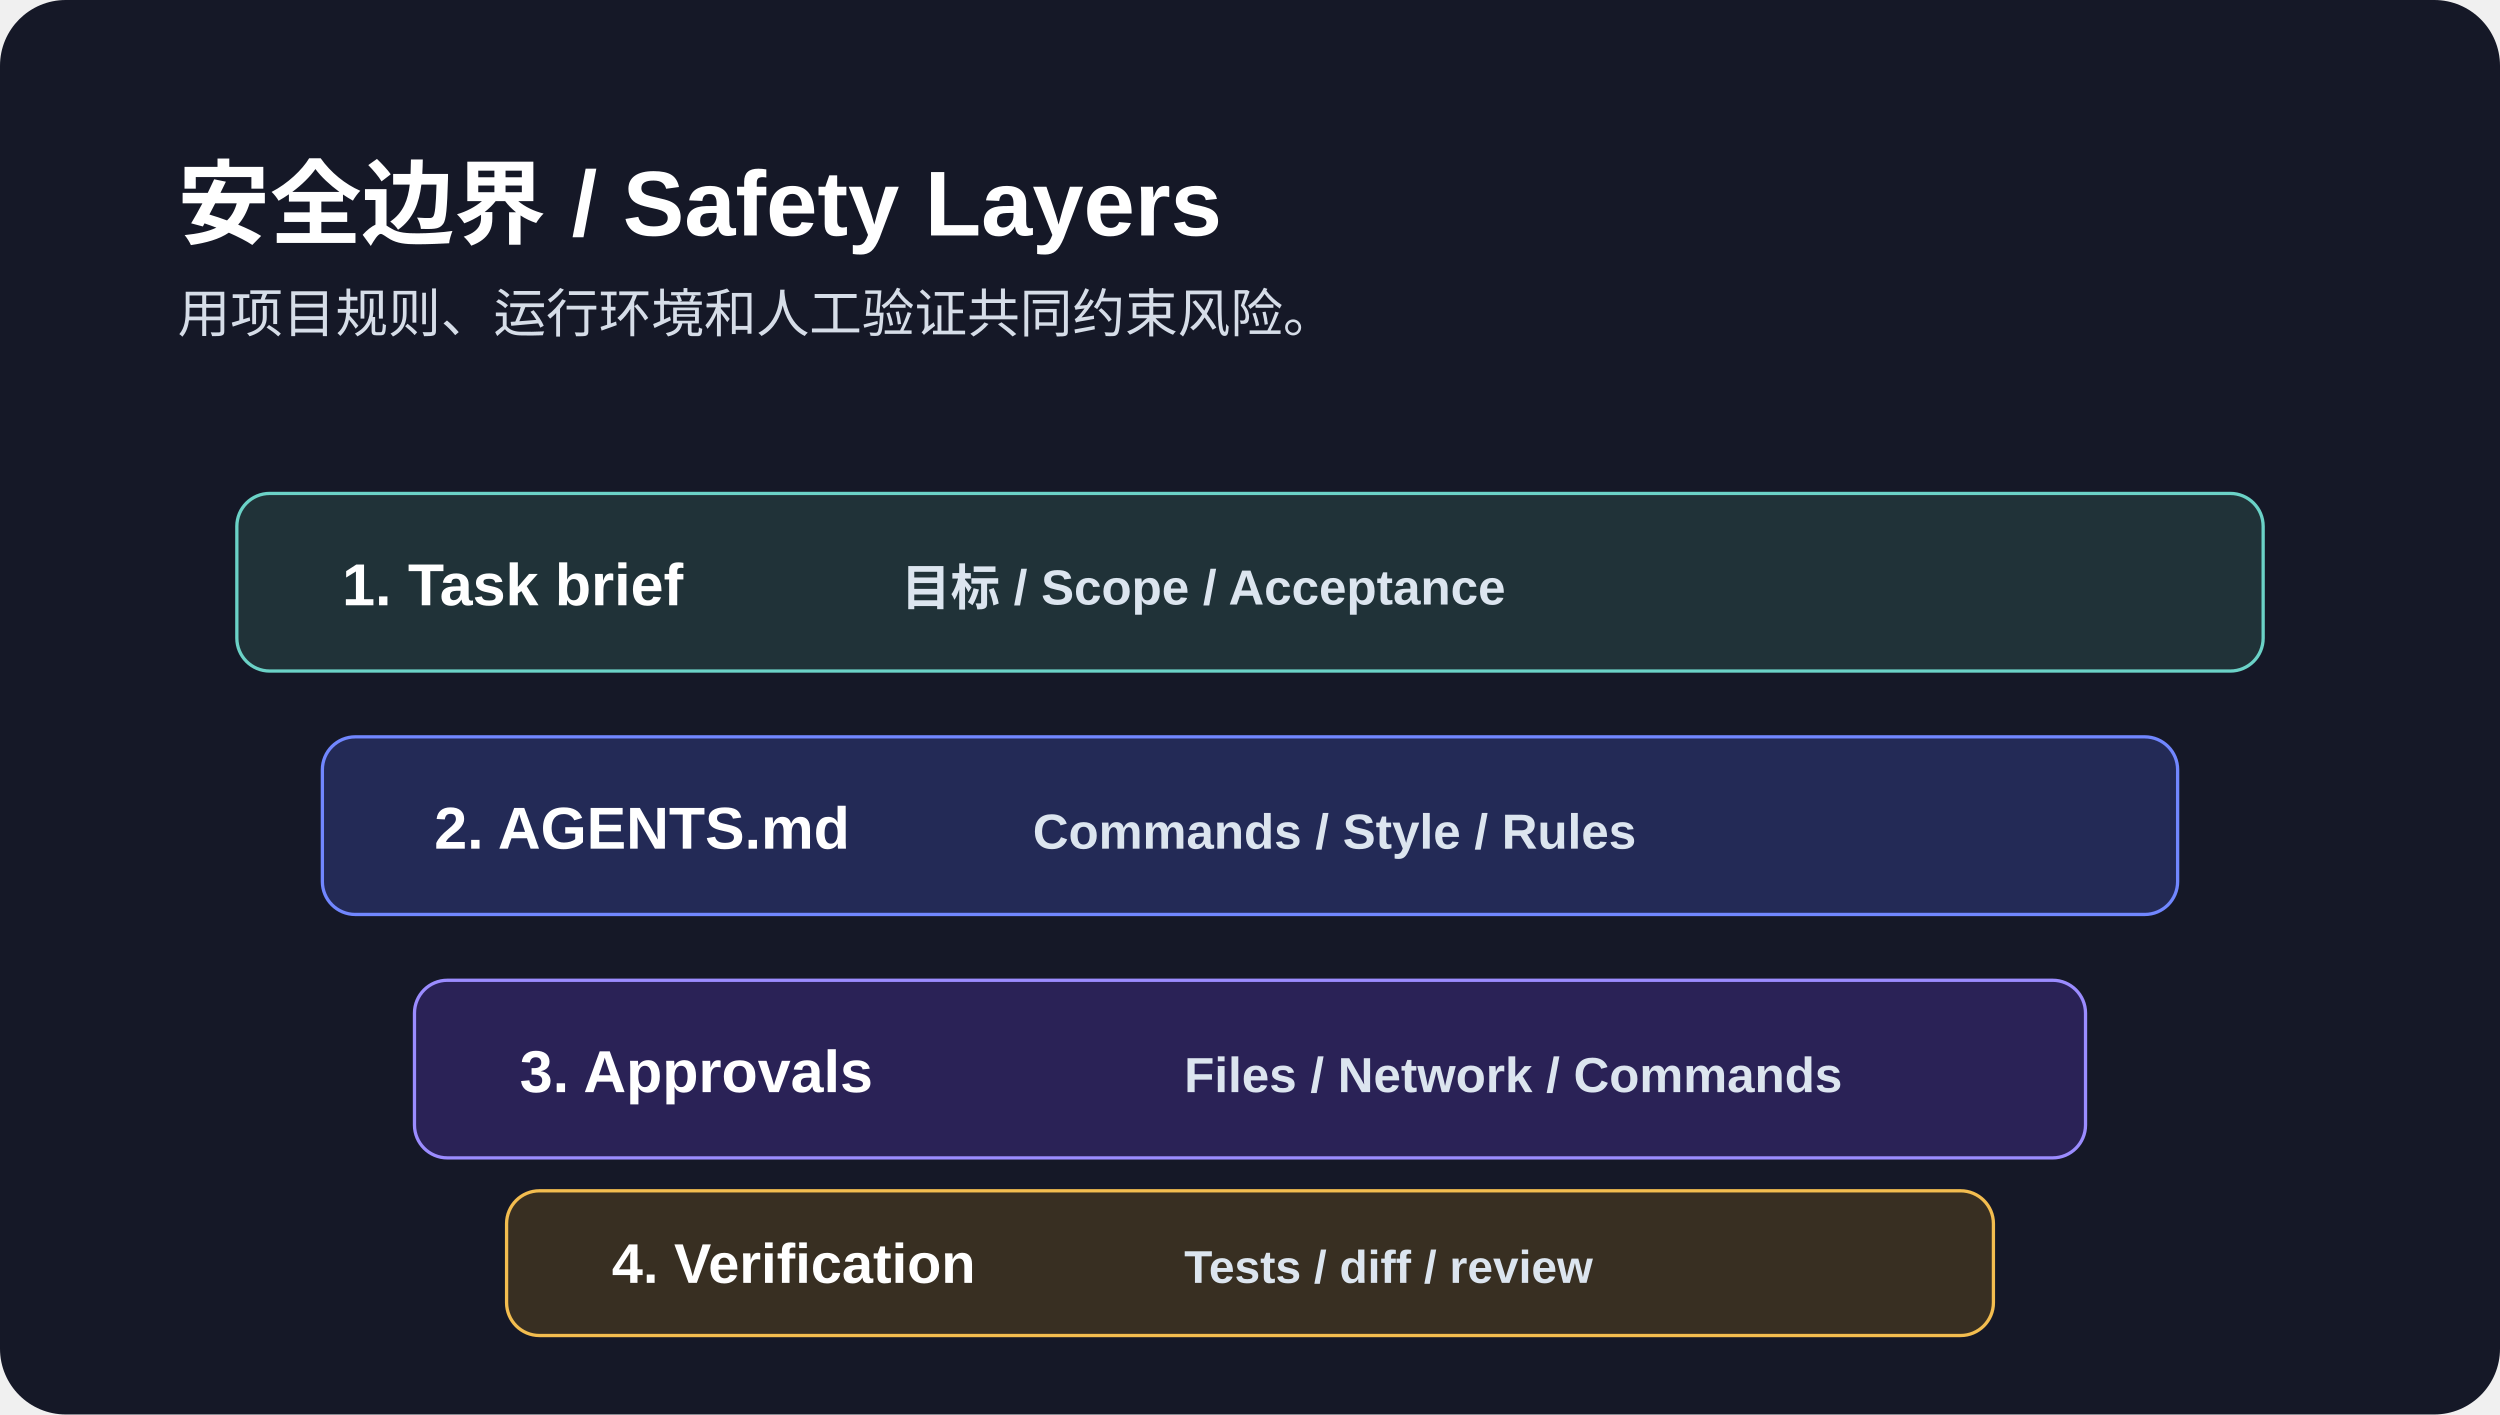
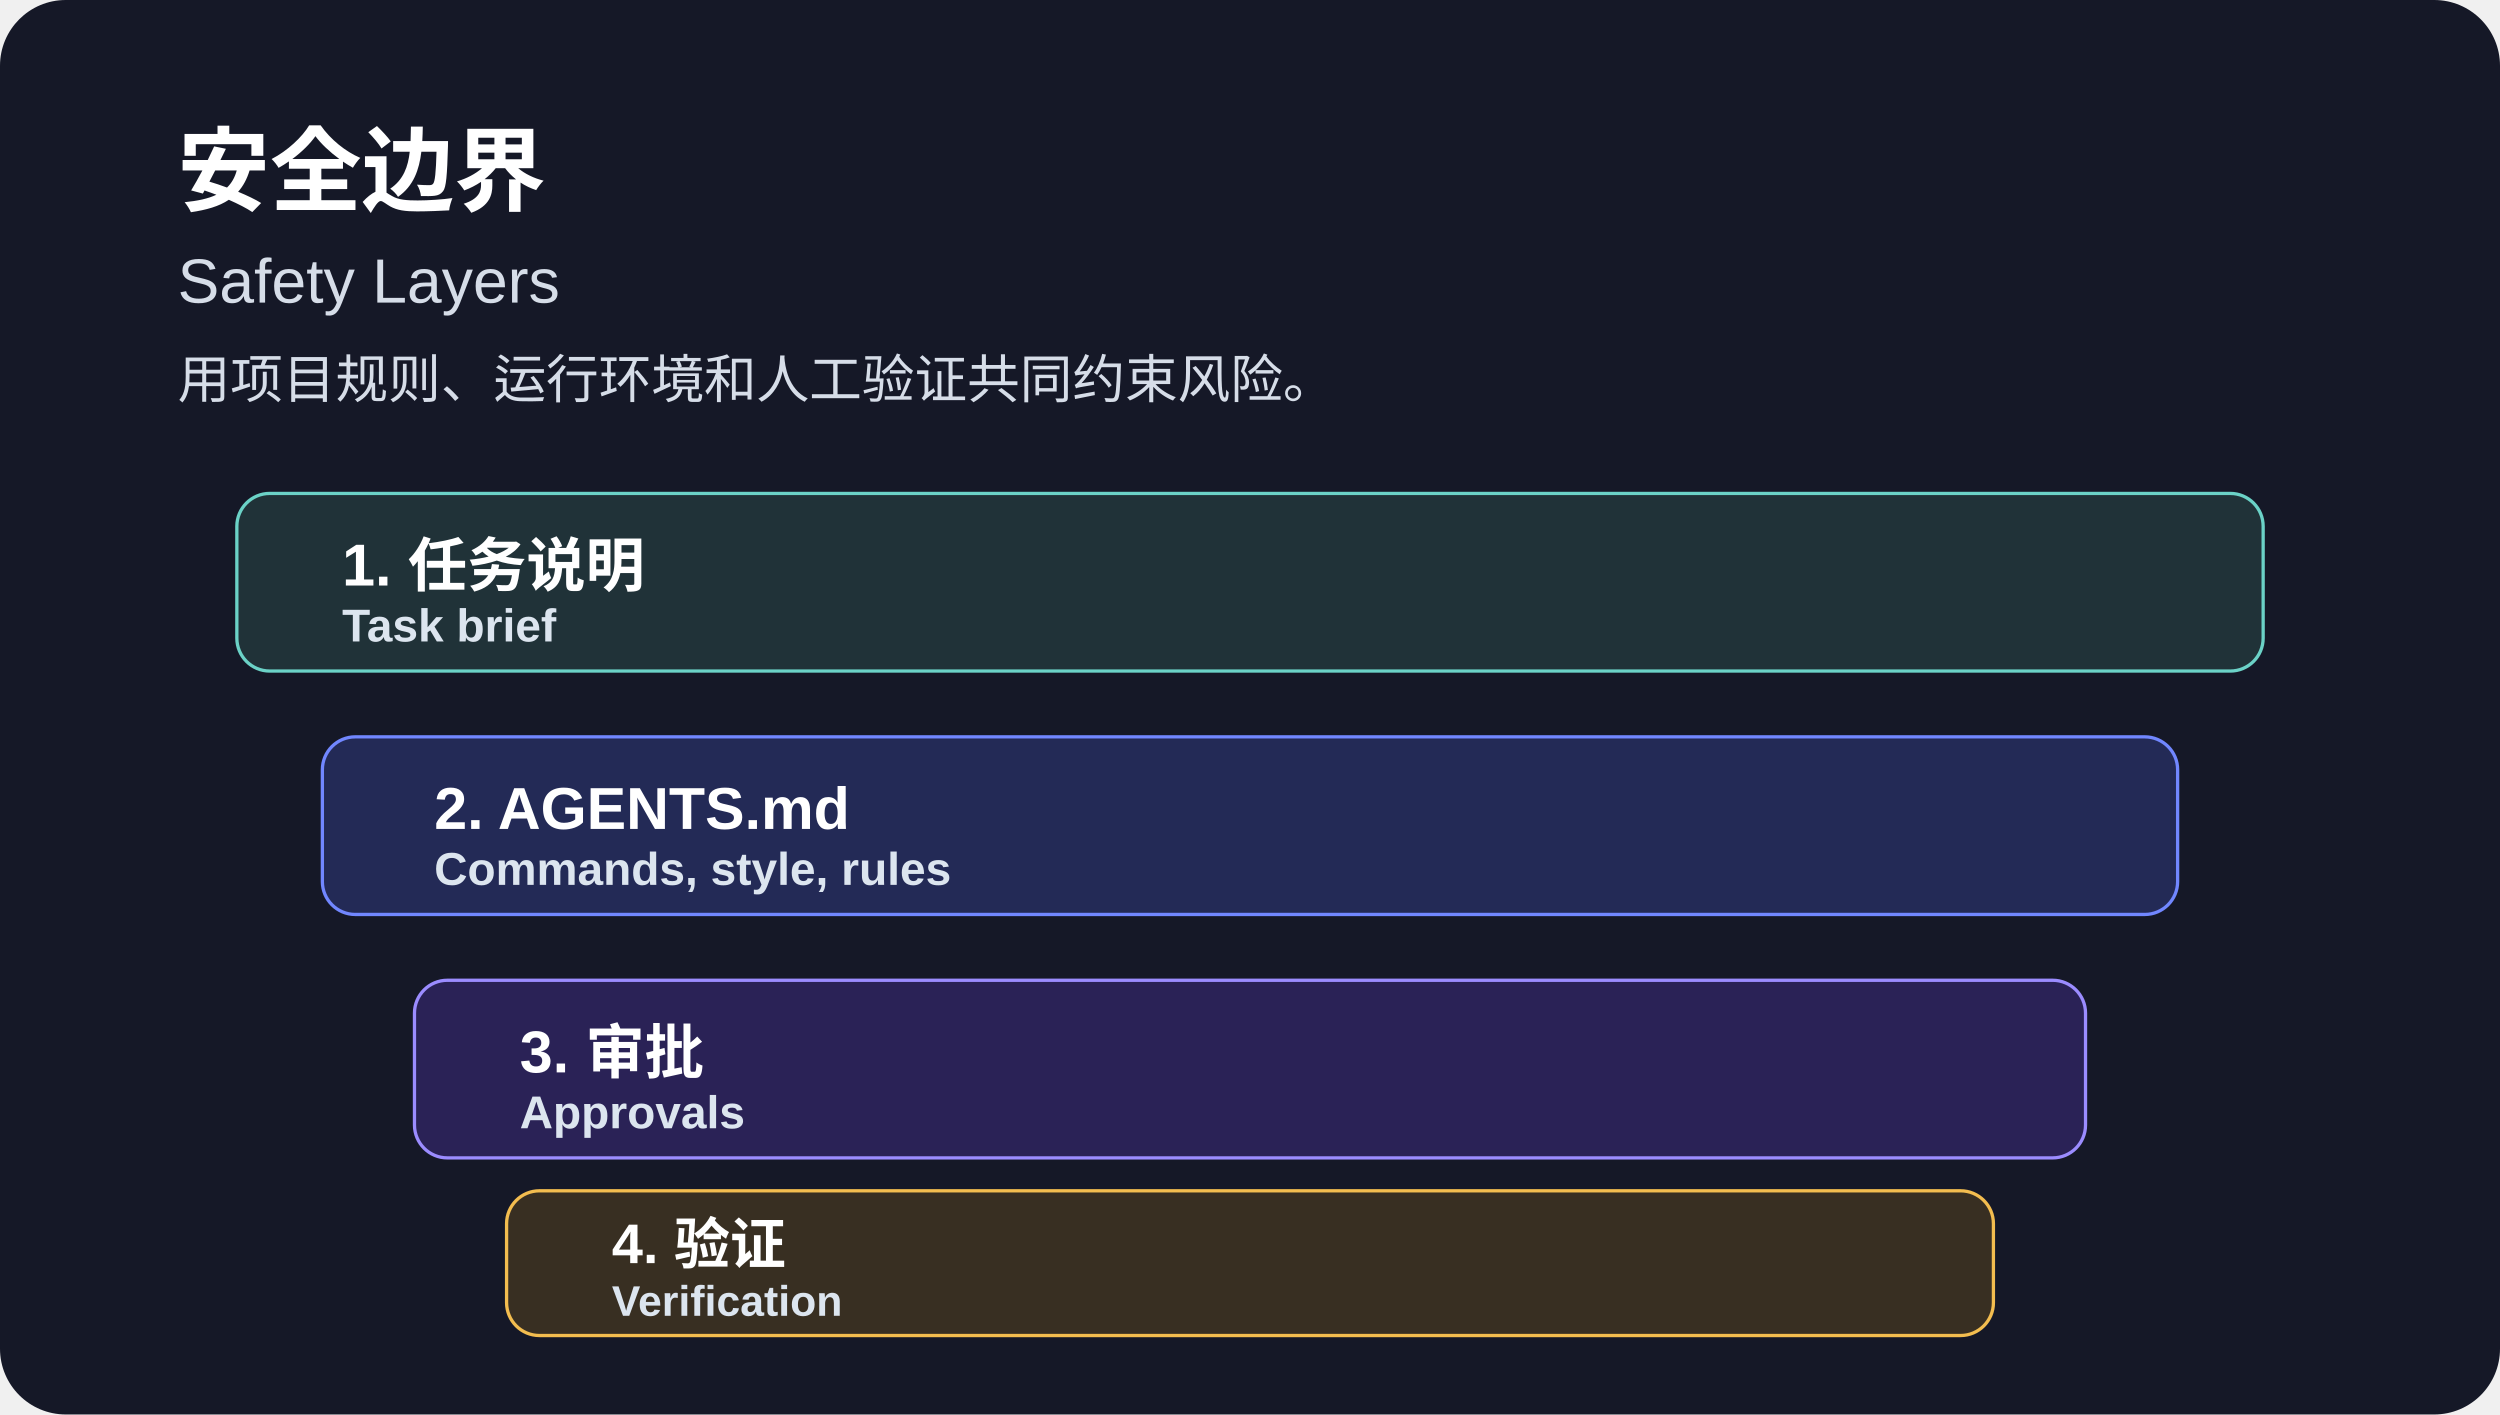
<svg xmlns="http://www.w3.org/2000/svg" viewBox="0 0 760 430" role="img" aria-labelledby="title desc">
  <rect width="760" height="430" rx="20" fill="#151827" />
-   <text x="54" y="72" fill="#fff" font-size="28" font-weight="800" font-family="Arial">安全边界 / Safety Layers</text>
-   <text x="54" y="101" fill="#d6dde8" font-size="16" font-family="Arial">用项目规则、运行环境和人工验证共同约束风险。</text>
+   <text x="54" y="62" fill="#fff" font-size="28" font-weight="800" font-family="Arial">安全边界</text>
+   <text x="54" y="92" fill="#d6dde8" font-size="19" font-family="Arial">Safety Layers</text>
+   <text x="54" y="121" fill="#d6dde8" font-size="16" font-family="Arial">用项目规则、运行环境和人工验证共同约束风险。</text>
  <g font-family="Arial" font-weight="700">
    <rect x="72" y="150" width="616" height="54" rx="10" fill="#203238" stroke="#6bd2c7" />
-     <text x="104" y="184" fill="#fff" font-size="18">1. Task brief</text>
-     <text x="274" y="184" fill="#dce5ef" font-size="15">目标 / Scope / Acceptance</text>
+     <text x="104" y="178" fill="#fff" font-size="18">1. 任务说明</text>
+     <text x="104" y="195" fill="#dce5ef" font-size="14">Task brief</text>
    <rect x="98" y="224" width="564" height="54" rx="10" fill="#232a56" stroke="#7187ff" />
-     <text x="132" y="258" fill="#fff" font-size="18">2. AGENTS.md</text>
-     <text x="314" y="258" fill="#dce5ef" font-size="15">Commands / Style / Rules</text>
+     <text x="132" y="252" fill="#fff" font-size="18">2. AGENTS.md</text>
+     <text x="132" y="269" fill="#dce5ef" font-size="14">Commands, style, rules</text>
    <rect x="126" y="298" width="508" height="54" rx="10" fill="#2a2256" stroke="#9b8cff" />
-     <text x="158" y="332" fill="#fff" font-size="18">3. Approvals</text>
-     <text x="360" y="332" fill="#dce5ef" font-size="15">Files / Network / Commands</text>
+     <text x="158" y="326" fill="#fff" font-size="18">3. 审批</text>
+     <text x="158" y="343" fill="#dce5ef" font-size="14">Approvals</text>
    <rect x="154" y="362" width="452" height="44" rx="10" fill="#382f22" stroke="#f3bd4f" />
-     <text x="186" y="390" fill="#fff" font-size="17">4. Verification</text>
-     <text x="360" y="390" fill="#dce5ef" font-size="14">Tests / diff / review</text>
+     <text x="186" y="384" fill="#fff" font-size="17">4. 验证</text>
+     <text x="186" y="400" fill="#dce5ef" font-size="13">Verification</text>
  </g>
</svg>
